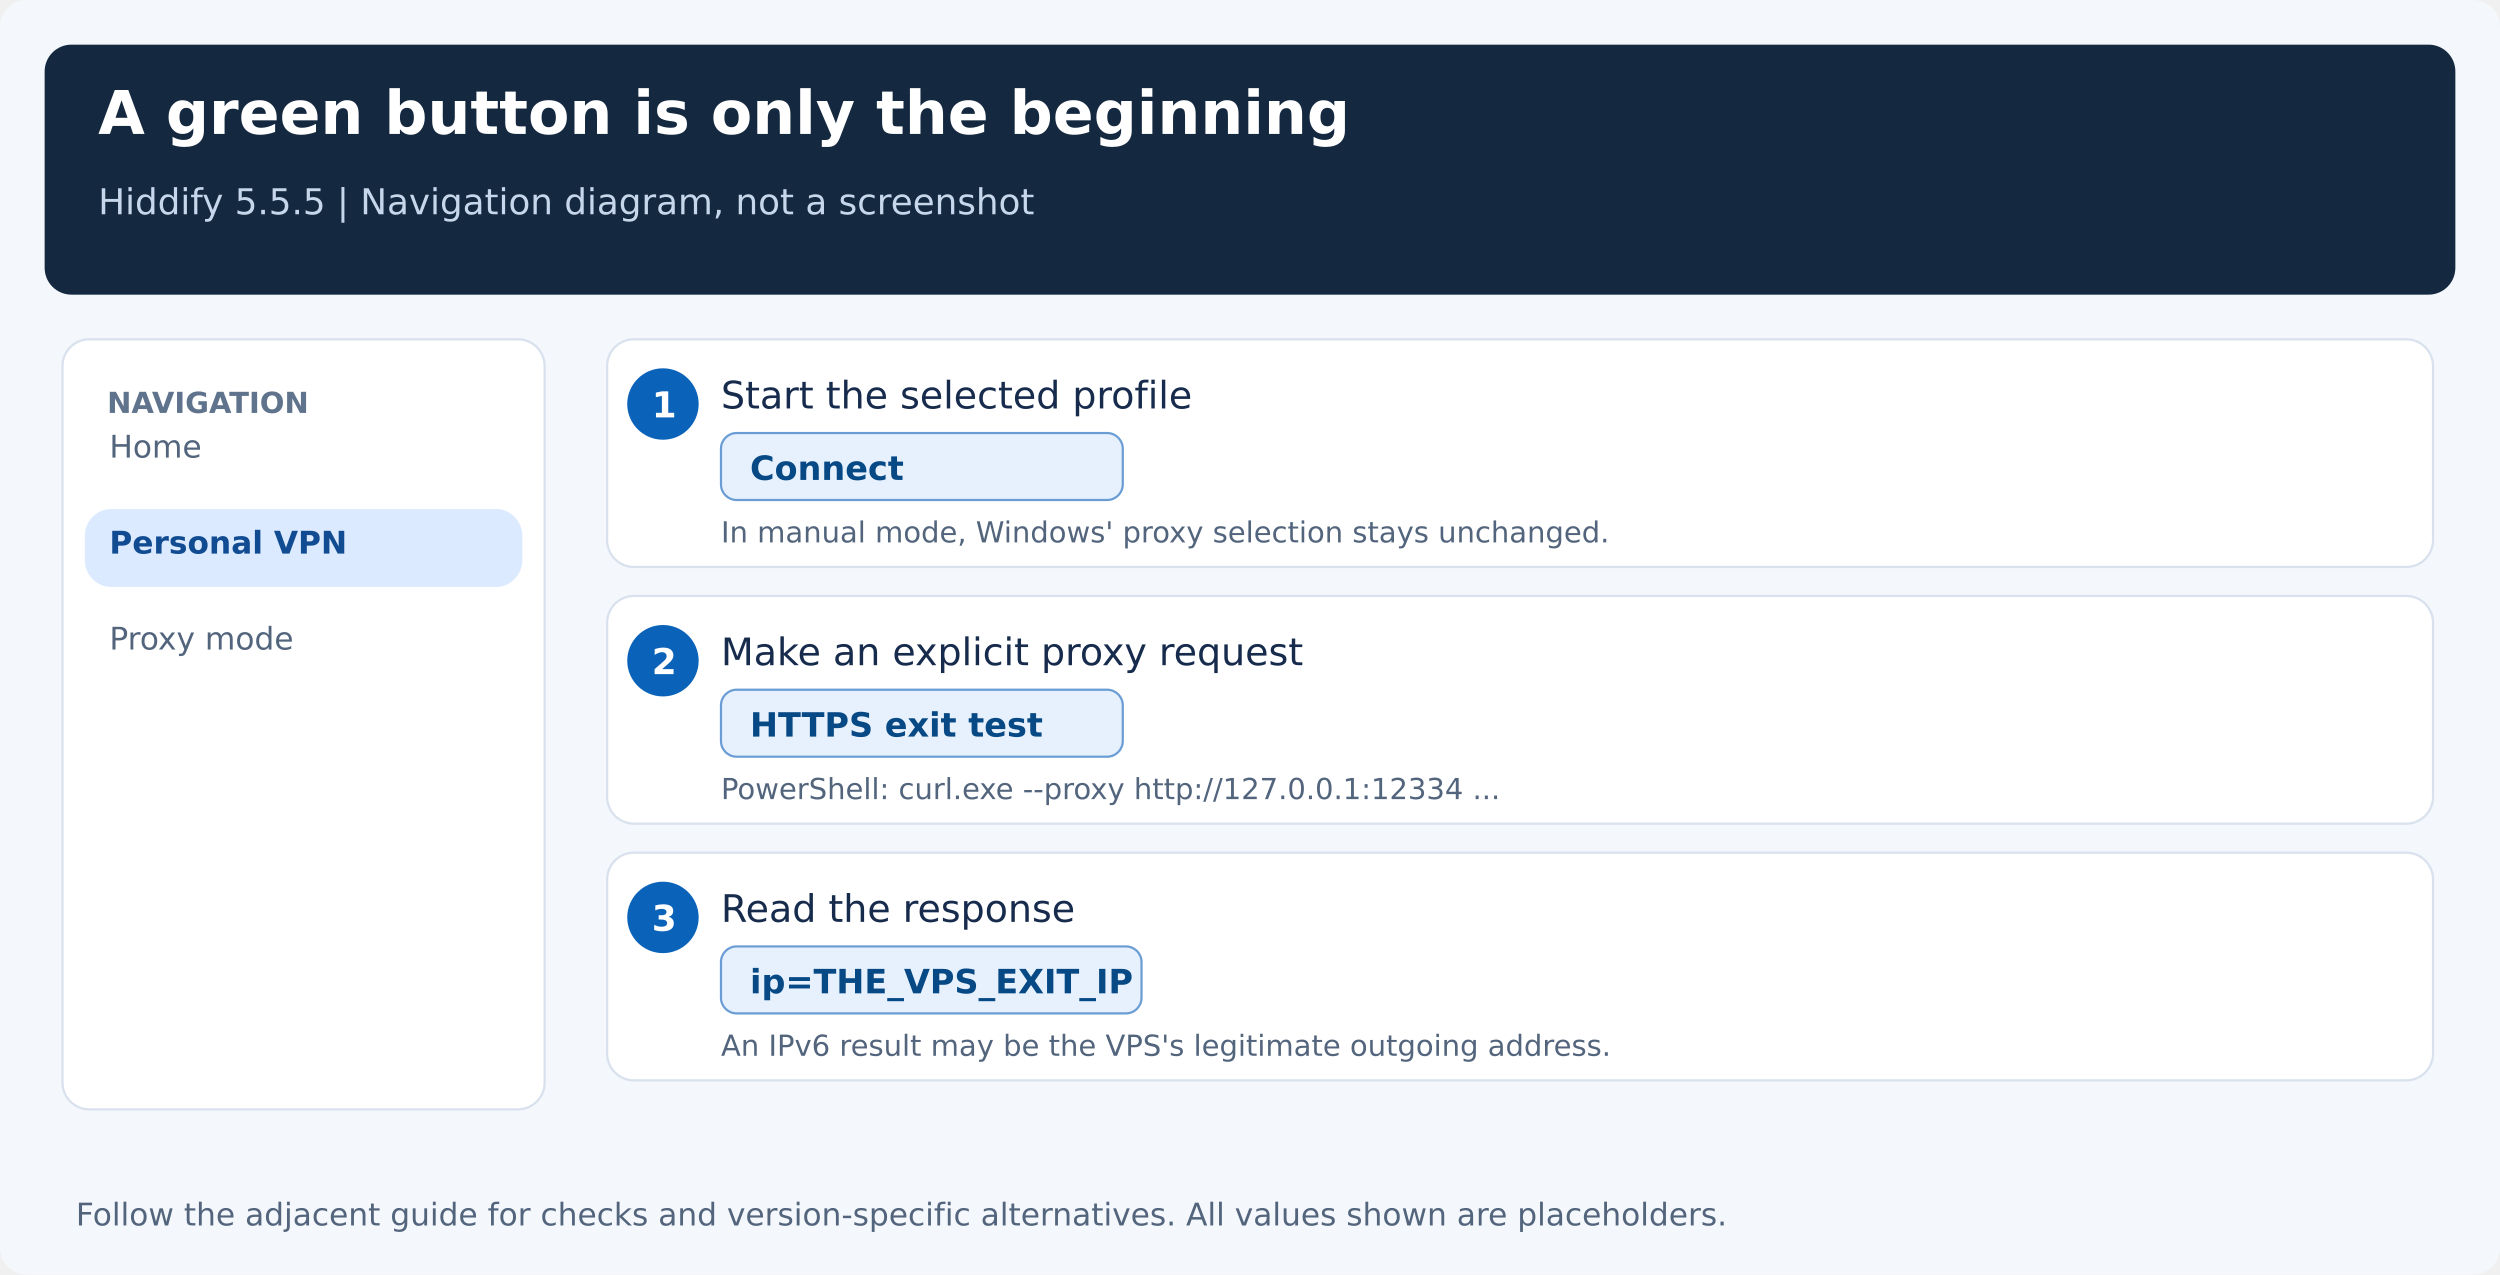
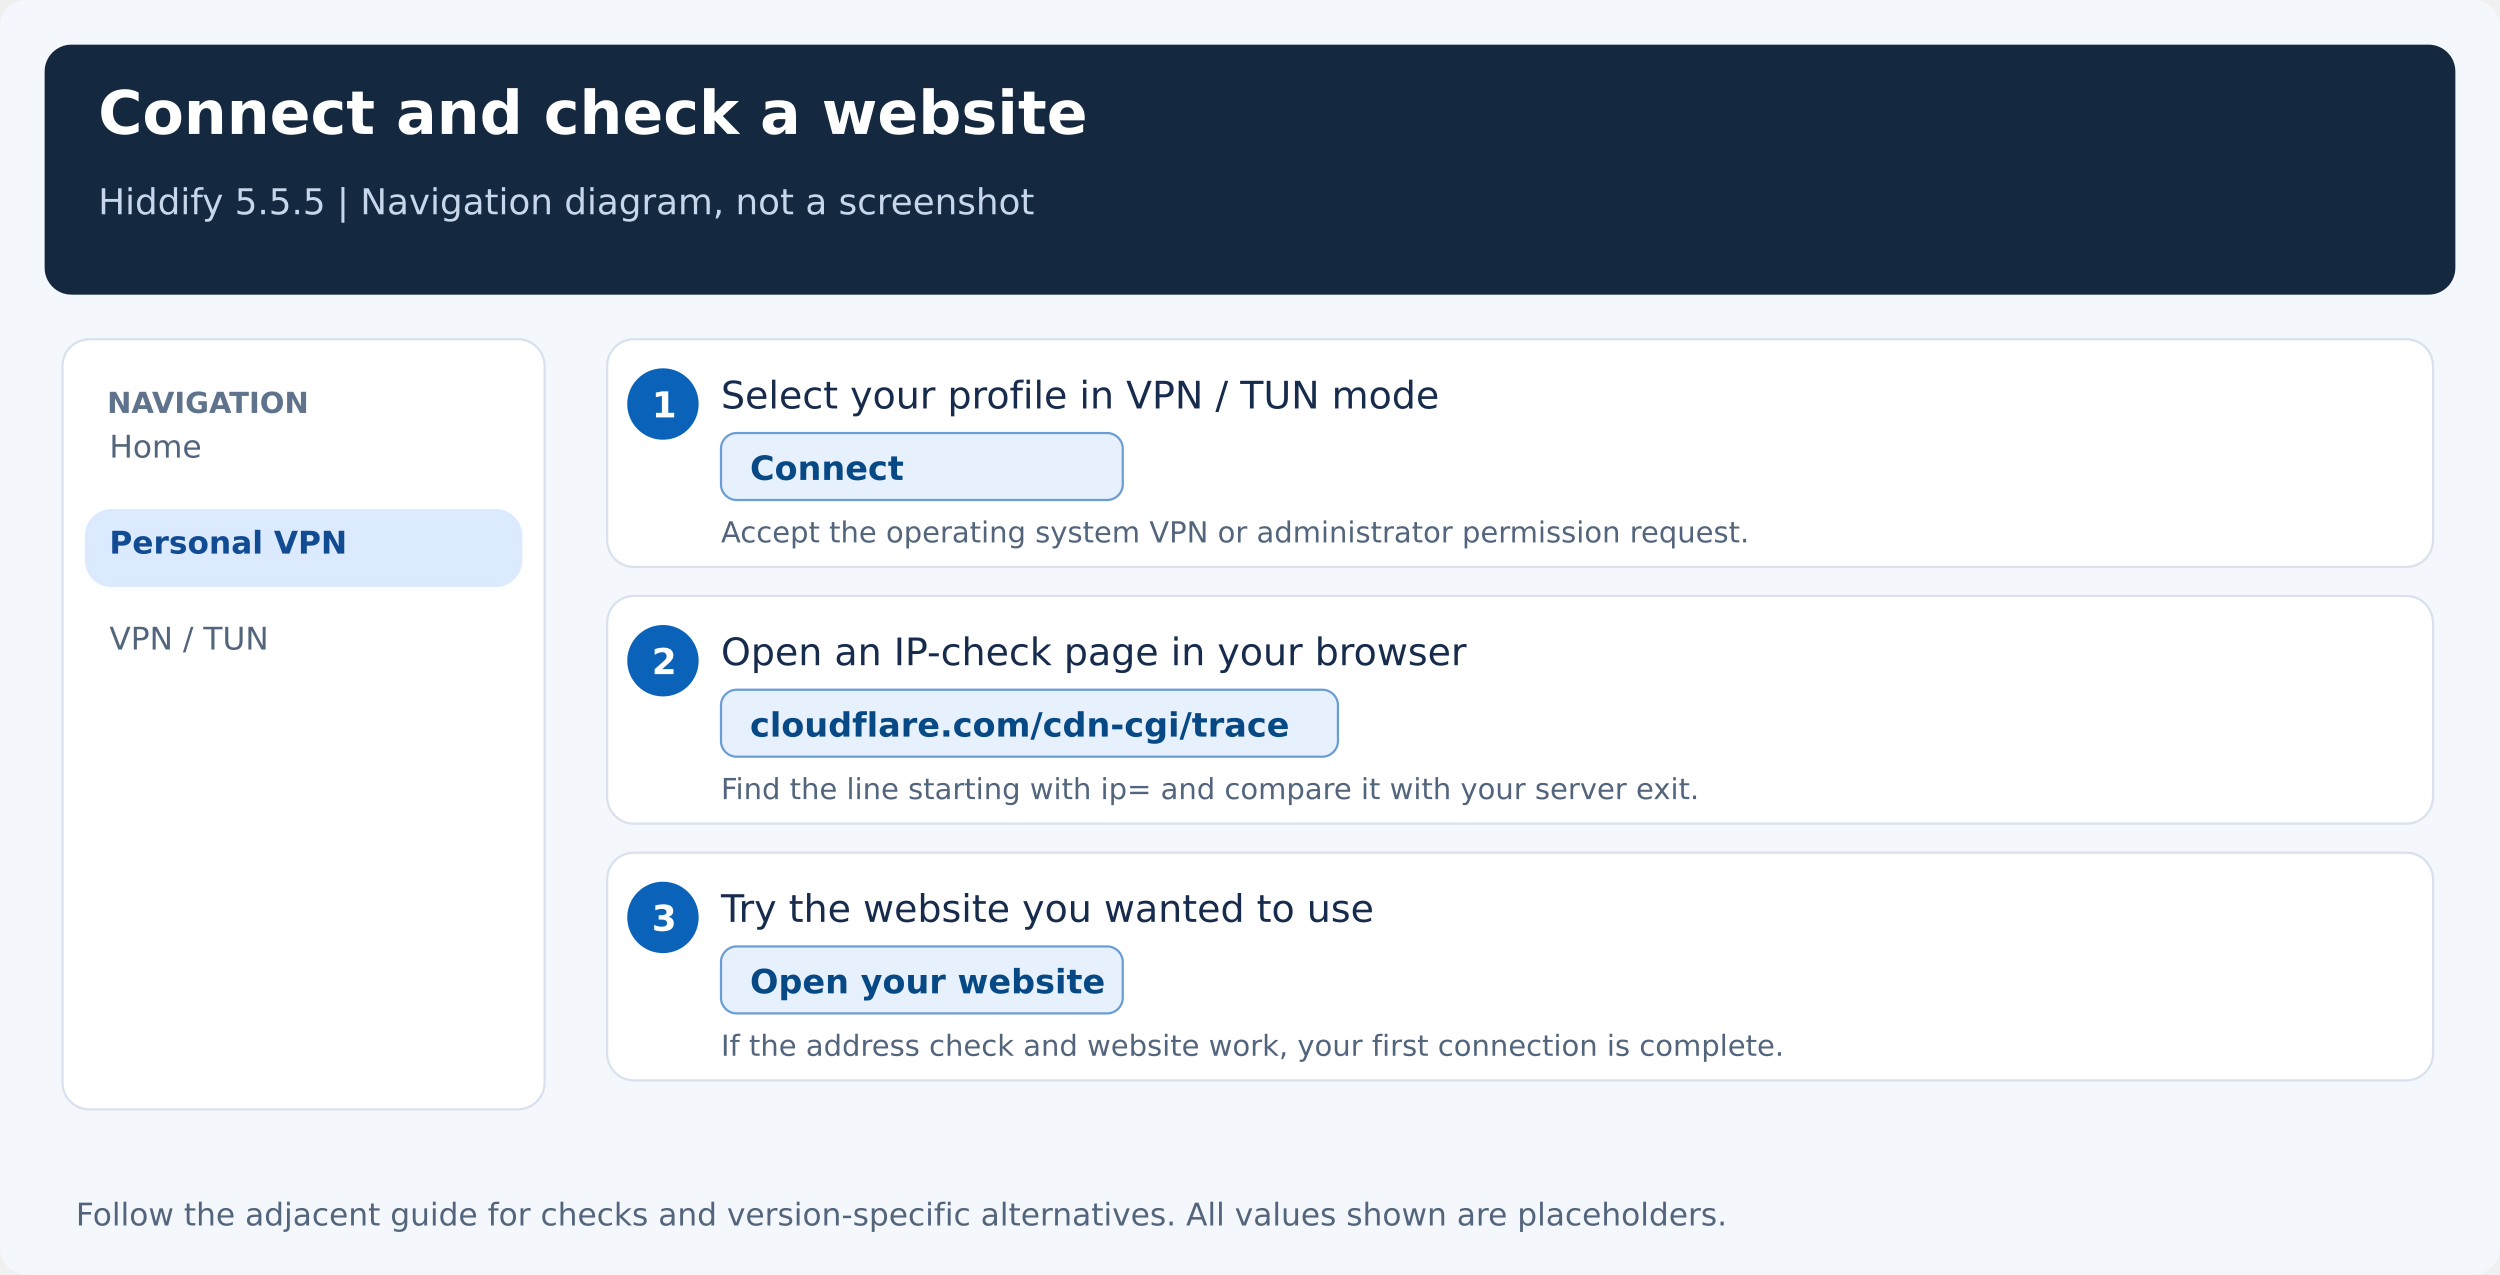
<svg xmlns="http://www.w3.org/2000/svg" width="1120" height="571" viewBox="0 0 1120 571" role="img" aria-labelledby="title desc">
  <g font-family="DejaVu Sans,Arial,sans-serif">
    <rect x="0" y="0" width="1120" height="571" rx="12" fill="#f4f7fb" stroke="none" />
    <rect x="20" y="20" width="1080" height="112" rx="12" fill="#14283f" stroke="none" />
-     <text x="44" y="60" font-size="27" fill="#ffffff" font-weight="700">A green button is only the beginning</text>
+     <text x="44" y="60" font-size="27" fill="#ffffff" font-weight="700">Connect and check a website</text>
    <text x="44" y="96" font-size="16" fill="#c7d7eb" font-weight="400">Hiddify 5.5.5  |  Navigation diagram, not a screenshot</text>
    <rect x="28" y="152" width="216" height="345" rx="12" fill="#ffffff" stroke="#d8e1ed" />
    <text x="48" y="185" font-size="13" fill="#60738d" font-weight="700">NAVIGATION</text>
    <text x="49" y="205" font-size="14" fill="#53657d" font-weight="400">Home</text>
    <rect x="38" y="228" width="196" height="35" rx="12" fill="#dbeafe" stroke="none" />
    <text x="49" y="248" font-size="14" fill="#114b91" font-weight="700">Personal VPN</text>
-     <text x="49" y="291" font-size="14" fill="#53657d" font-weight="400">Proxy mode</text>
+     <text x="49" y="291" font-size="14" fill="#53657d" font-weight="400">VPN / TUN</text>
    <rect x="272" y="152" width="818" height="102" rx="12" fill="#ffffff" stroke="#d8e1ed" />
    <circle cx="297" cy="181" r="16" fill="#0b62b9" />
    <text x="292" y="187" font-size="16" fill="white" font-weight="700">1</text>
-     <text x="323" y="183" font-size="17" fill="#172b4d" font-weight="400">Start the selected profile</text>
+     <text x="323" y="183" font-size="17" fill="#172b4d" font-weight="400">Select your profile in VPN / TUN mode</text>
    <rect x="323" y="194" width="180" height="30" rx="7" fill="#e7f1fd" stroke="#6a9dd4" />
    <text x="336" y="215" font-size="15" fill="#074985" font-weight="700">Connect</text>
-     <text x="323" y="243" font-size="13" fill="#53657d" font-weight="400">In manual mode, Windows' proxy selection stays unchanged.</text>
+     <text x="323" y="243" font-size="13" fill="#53657d" font-weight="400">Accept the operating system VPN or administrator permission request.</text>
    <rect x="272" y="267" width="818" height="102" rx="12" fill="#ffffff" stroke="#d8e1ed" />
    <circle cx="297" cy="296" r="16" fill="#0b62b9" />
    <text x="292" y="302" font-size="16" fill="white" font-weight="700">2</text>
-     <text x="323" y="298" font-size="17" fill="#172b4d" font-weight="400">Make an explicit proxy request</text>
-     <rect x="323" y="309" width="180" height="30" rx="7" fill="#e7f1fd" stroke="#6a9dd4" />
-     <text x="336" y="330" font-size="15" fill="#074985" font-weight="700">HTTPS exit test</text>
-     <text x="323" y="358" font-size="13" fill="#53657d" font-weight="400">PowerShell: curl.exe --proxy http://127.0.0.1:12334 ...</text>
+     <text x="323" y="298" font-size="17" fill="#172b4d" font-weight="400">Open an IP-check page in your browser</text>
+     <rect x="323" y="309" width="276.4" height="30" rx="7" fill="#e7f1fd" stroke="#6a9dd4" />
+     <text x="336" y="330" font-size="15" fill="#074985" font-weight="700">cloudflare.com/cdn-cgi/trace</text>
+     <text x="323" y="358" font-size="13" fill="#53657d" font-weight="400">Find the line starting with ip= and compare it with your server exit.</text>
    <rect x="272" y="382" width="818" height="102" rx="12" fill="#ffffff" stroke="#d8e1ed" />
    <circle cx="297" cy="411" r="16" fill="#0b62b9" />
    <text x="292" y="417" font-size="16" fill="white" font-weight="700">3</text>
-     <text x="323" y="413" font-size="17" fill="#172b4d" font-weight="400">Read the response</text>
-     <rect x="323" y="424" width="188.4" height="30" rx="7" fill="#e7f1fd" stroke="#6a9dd4" />
-     <text x="336" y="445" font-size="15" fill="#074985" font-weight="700">ip=THE_VPS_EXIT_IP</text>
-     <text x="323" y="473" font-size="13" fill="#53657d" font-weight="400">An IPv6 result may be the VPS's legitimate outgoing address.</text>
+     <text x="323" y="413" font-size="17" fill="#172b4d" font-weight="400">Try the website you wanted to use</text>
+     <rect x="323" y="424" width="180" height="30" rx="7" fill="#e7f1fd" stroke="#6a9dd4" />
+     <text x="336" y="445" font-size="15" fill="#074985" font-weight="700">Open your website</text>
+     <text x="323" y="473" font-size="13" fill="#53657d" font-weight="400">If the address check and website work, your first connection is complete.</text>
    <text x="34" y="549" font-size="14" fill="#53657d" font-weight="400">Follow the adjacent guide for checks and version-specific alternatives. All values shown are placeholders.</text>
  </g>
</svg>
